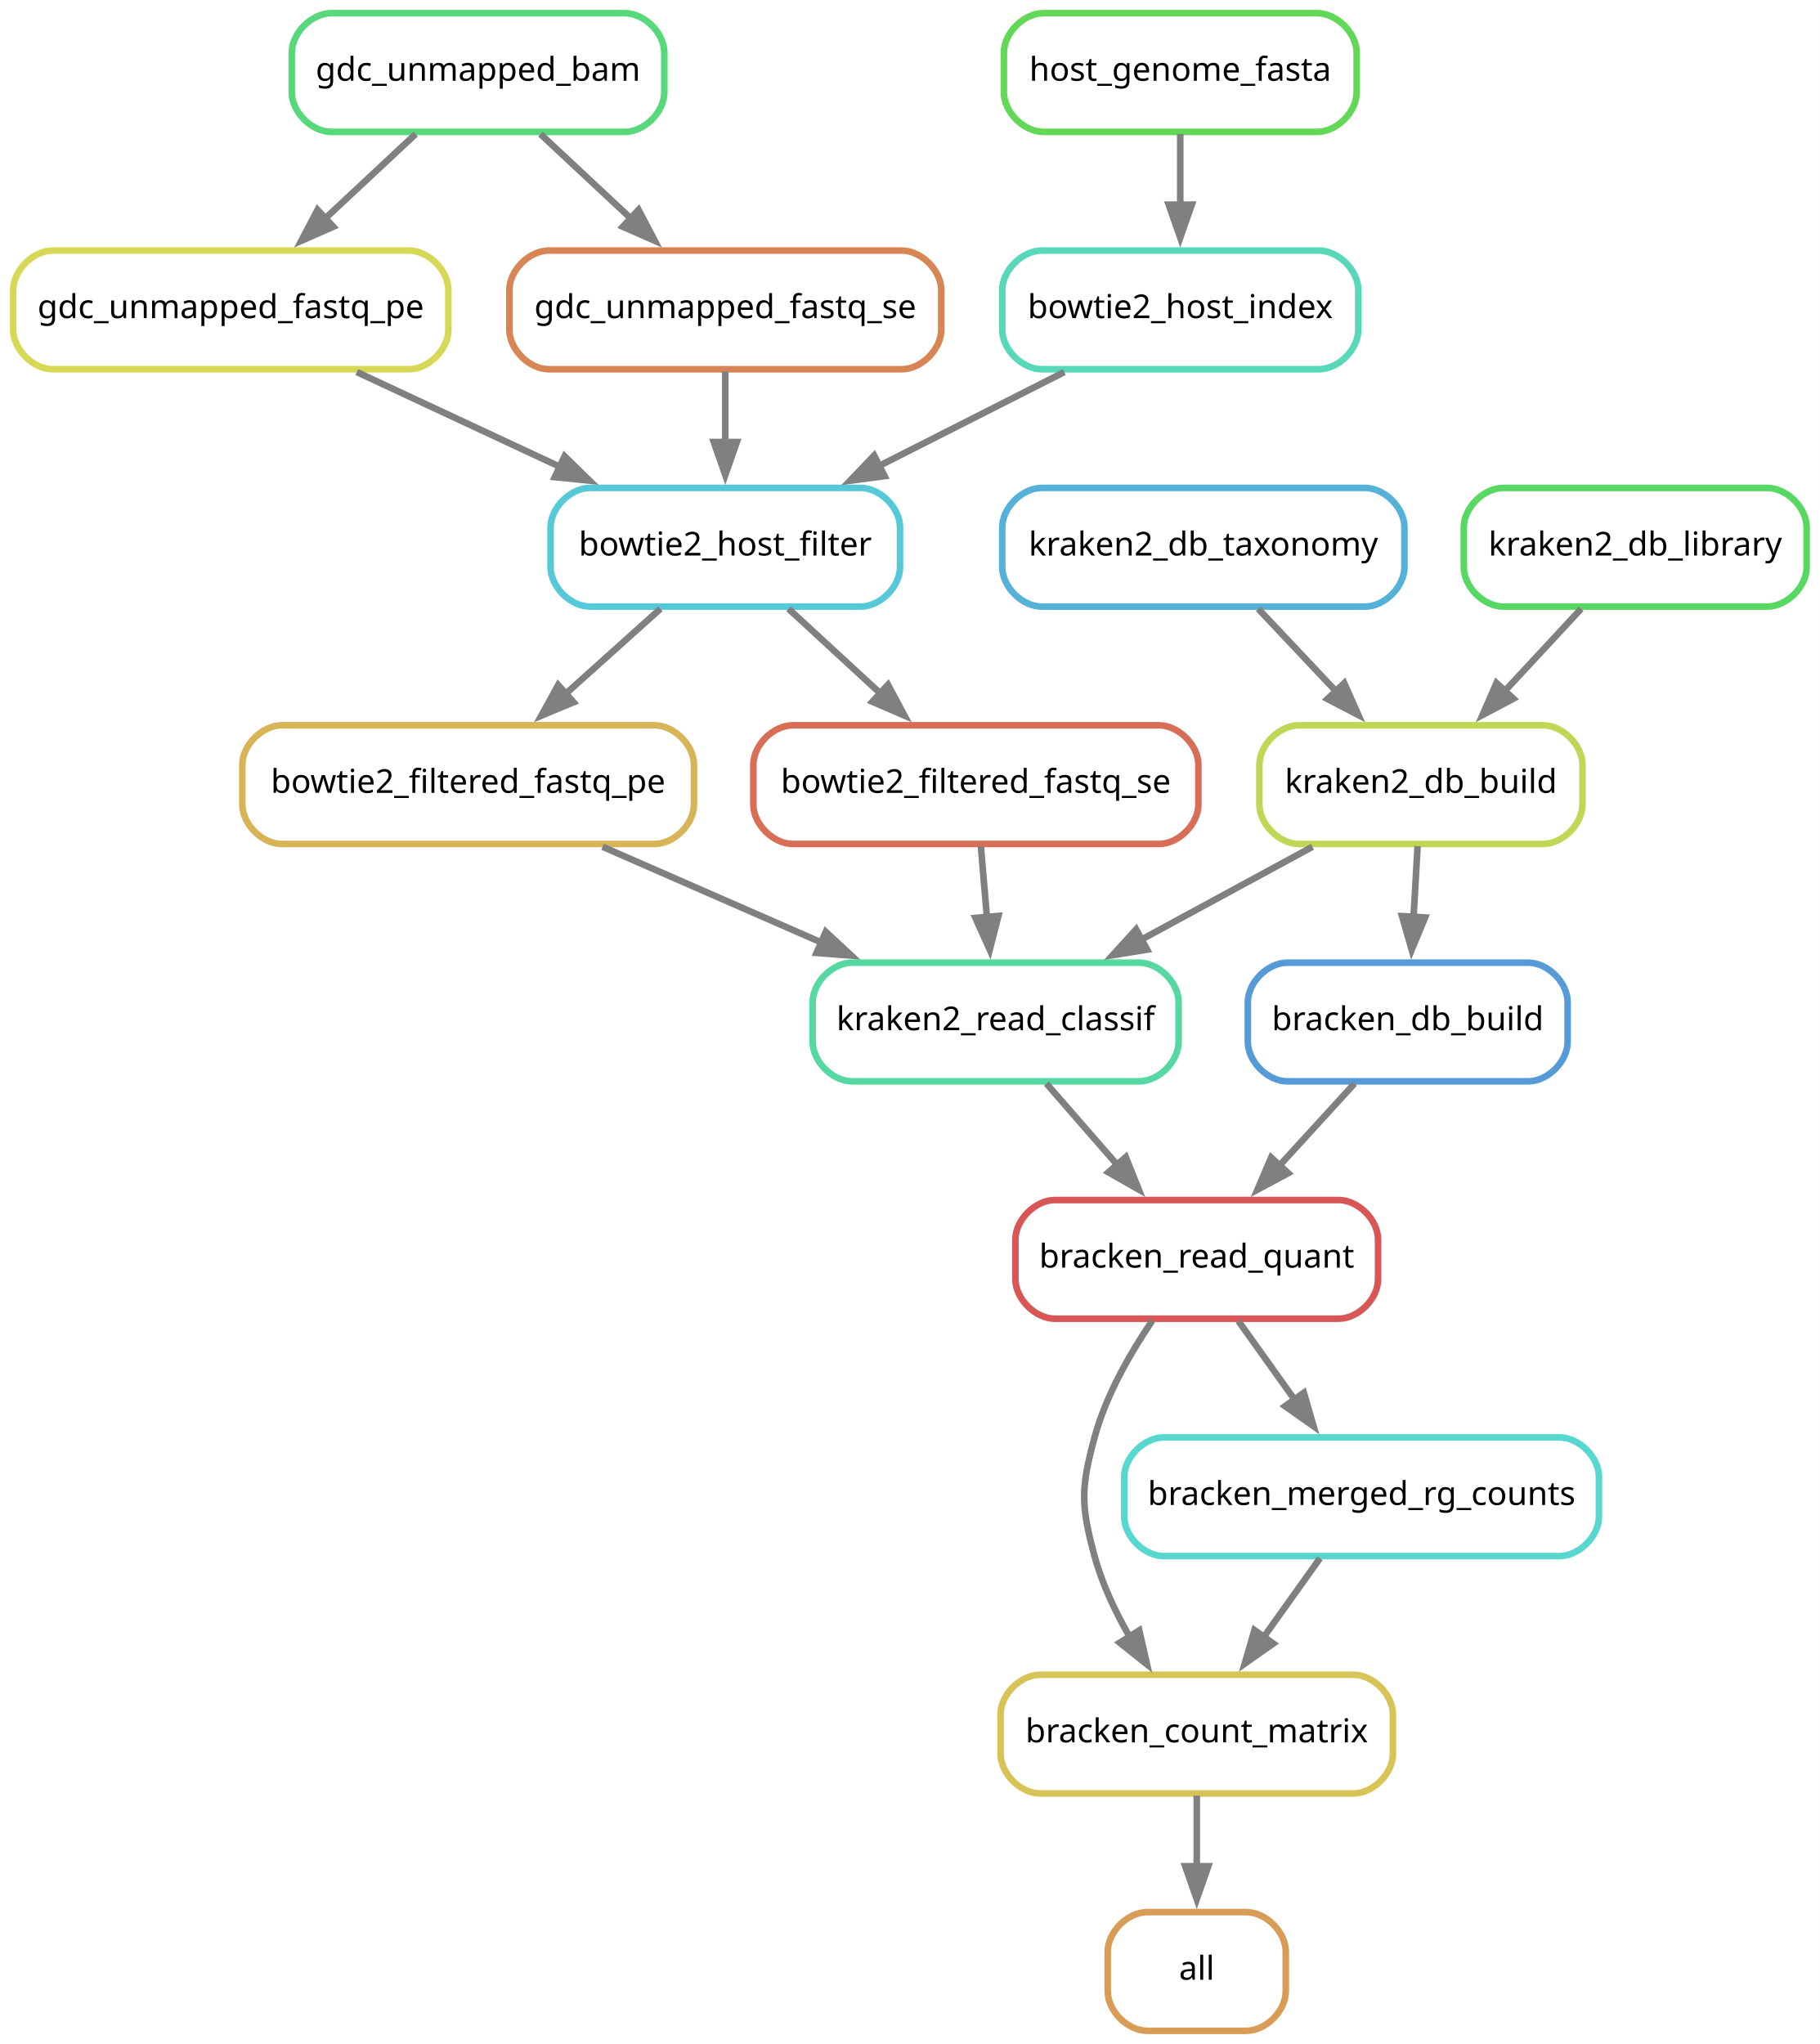
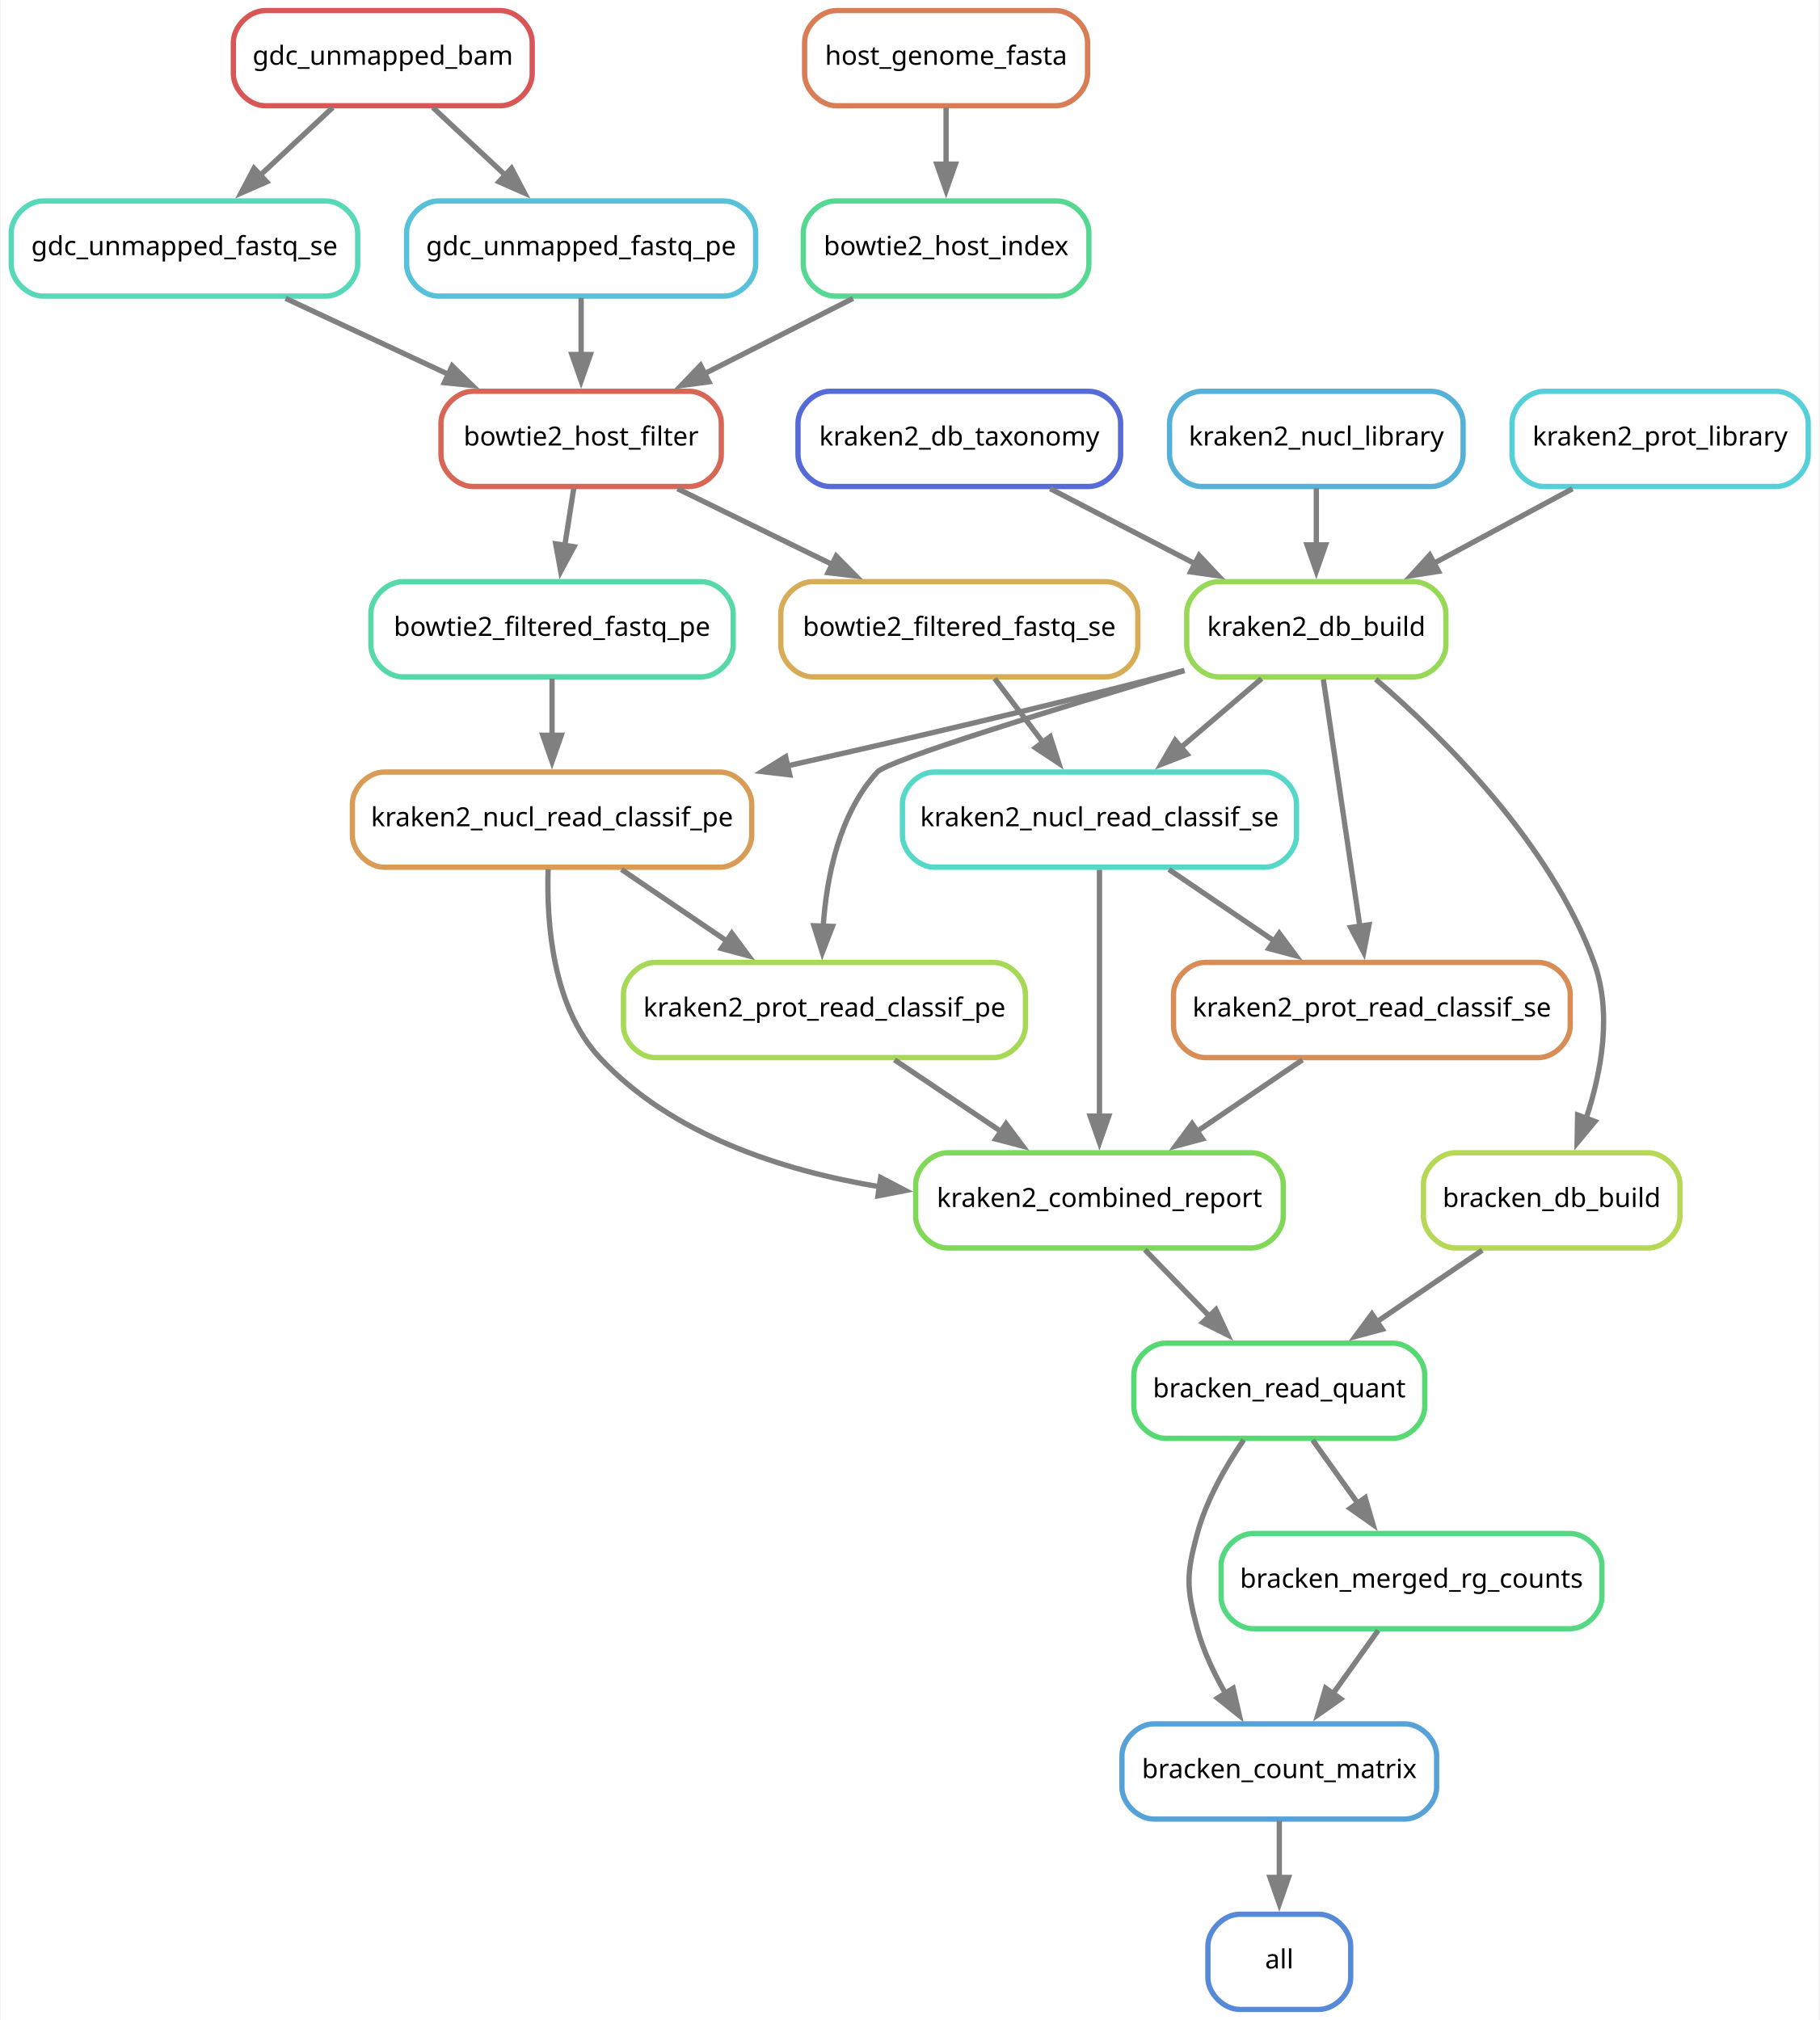
- <svg xmlns="http://www.w3.org/2000/svg" width="552pt" height="620pt" viewBox="0.00 0.00 552.00 620.00">
-   <g id="graph0" class="graph" transform="scale(1 1) rotate(0) translate(4 616)">
-     <polygon fill="white" stroke="none" points="-4,4 -4,-616 548,-616 548,4 -4,4" />
+ <svg xmlns="http://www.w3.org/2000/svg" width="688pt" height="764pt" viewBox="0.00 0.00 687.50 764.00">
+   <g id="graph0" class="graph" transform="scale(1 1) rotate(0) translate(4 760)">
+     <polygon fill="white" stroke="none" points="-4,4 -4,-760 683.5,-760 683.5,4 -4,4" />
    <g id="node1" class="node">
-       <path fill="none" stroke="#d89c56" stroke-width="2" d="M374,-36C374,-36 344,-36 344,-36 338,-36 332,-30 332,-24 332,-24 332,-12 332,-12 332,-6 338,0 344,0 344,0 374,0 374,0 380,0 386,-6 386,-12 386,-12 386,-24 386,-24 386,-30 380,-36 374,-36" />
-       <text text-anchor="middle" x="359" y="-15.5" font-family="sans" font-size="10.00">all</text>
+       <path fill="none" stroke="#568ad8" stroke-width="2" d="M494.5,-36C494.5,-36 464.5,-36 464.5,-36 458.5,-36 452.5,-30 452.5,-24 452.5,-24 452.5,-12 452.5,-12 452.5,-6 458.5,0 464.5,0 464.5,0 494.5,0 494.5,0 500.5,0 506.5,-6 506.5,-12 506.5,-12 506.5,-24 506.5,-24 506.5,-30 500.5,-36 494.5,-36" />
+       <text text-anchor="middle" x="479.5" y="-15.5" font-family="sans" font-size="10.00">all</text>
    </g>
    <g id="node2" class="node">
-       <path fill="none" stroke="#d8c356" stroke-width="2" d="M406.5,-108C406.5,-108 311.5,-108 311.5,-108 305.5,-108 299.5,-102 299.5,-96 299.5,-96 299.5,-84 299.5,-84 299.5,-78 305.5,-72 311.5,-72 311.5,-72 406.5,-72 406.5,-72 412.5,-72 418.5,-78 418.5,-84 418.5,-84 418.5,-96 418.5,-96 418.5,-102 412.5,-108 406.5,-108" />
-       <text text-anchor="middle" x="359" y="-87.5" font-family="sans" font-size="10.00">bracken_count_matrix</text>
+       <path fill="none" stroke="#56a2d8" stroke-width="2" d="M527,-108C527,-108 432,-108 432,-108 426,-108 420,-102 420,-96 420,-96 420,-84 420,-84 420,-78 426,-72 432,-72 432,-72 527,-72 527,-72 533,-72 539,-78 539,-84 539,-84 539,-96 539,-96 539,-102 533,-108 527,-108" />
+       <text text-anchor="middle" x="479.5" y="-87.5" font-family="sans" font-size="10.00">bracken_count_matrix</text>
    </g>
    <g id="edge1" class="edge">
-       <path fill="none" stroke="grey" stroke-width="2" d="M359,-71.34C359,-64.75 359,-57.08 359,-49.67" />
-       <polygon fill="grey" stroke="grey" stroke-width="2" points="362.5,-49.93 359,-39.93 355.5,-49.93 362.5,-49.93" />
+       <path fill="none" stroke="grey" stroke-width="2" d="M479.5,-71.34C479.5,-64.75 479.5,-57.08 479.5,-49.67" />
+       <polygon fill="grey" stroke="grey" stroke-width="2" points="483,-49.93 479.5,-39.93 476,-49.93 483,-49.93" />
    </g>
    <g id="node3" class="node">
-       <path fill="none" stroke="#d85656" stroke-width="2" d="M402,-252C402,-252 316,-252 316,-252 310,-252 304,-246 304,-240 304,-240 304,-228 304,-228 304,-222 310,-216 316,-216 316,-216 402,-216 402,-216 408,-216 414,-222 414,-228 414,-228 414,-240 414,-240 414,-246 408,-252 402,-252" />
-       <text text-anchor="middle" x="359" y="-231.5" font-family="sans" font-size="10.00">bracken_read_quant</text>
+       <path fill="none" stroke="#56d873" stroke-width="2" d="M522.5,-252C522.5,-252 436.5,-252 436.5,-252 430.5,-252 424.5,-246 424.5,-240 424.5,-240 424.5,-228 424.5,-228 424.5,-222 430.5,-216 436.5,-216 436.5,-216 522.5,-216 522.5,-216 528.5,-216 534.5,-222 534.5,-228 534.5,-228 534.5,-240 534.5,-240 534.5,-246 528.5,-252 522.5,-252" />
+       <text text-anchor="middle" x="479.5" y="-231.5" font-family="sans" font-size="10.00">bracken_read_quant</text>
    </g>
    <g id="edge3" class="edge">
-       <path fill="none" stroke="grey" stroke-width="2" d="M345.53,-215.43C338.84,-205.59 331.46,-192.76 328,-180 323.82,-164.56 323.82,-159.44 328,-144 330.3,-135.53 334.32,-127.02 338.73,-119.38" />
-       <polygon fill="grey" stroke="grey" stroke-width="2" points="341.56,-121.46 343.92,-111.13 335.63,-117.73 341.56,-121.46" />
+       <path fill="none" stroke="grey" stroke-width="2" d="M466.03,-215.43C459.34,-205.59 451.96,-192.76 448.5,-180 444.32,-164.56 444.32,-159.44 448.5,-144 450.8,-135.53 454.82,-127.02 459.23,-119.38" />
+       <polygon fill="grey" stroke="grey" stroke-width="2" points="462.06,-121.46 464.42,-111.13 456.13,-117.73 462.06,-121.46" />
+     </g>
+     <g id="node22" class="node">
+       <path fill="none" stroke="#56d882" stroke-width="2" d="M589.5,-180C589.5,-180 469.5,-180 469.5,-180 463.5,-180 457.5,-174 457.5,-168 457.5,-168 457.5,-156 457.5,-156 457.5,-150 463.5,-144 469.5,-144 469.5,-144 589.5,-144 589.5,-144 595.5,-144 601.5,-150 601.5,-156 601.5,-156 601.5,-168 601.5,-168 601.5,-174 595.5,-180 589.5,-180" />
+       <text text-anchor="middle" x="529.5" y="-159.5" font-family="sans" font-size="10.00">bracken_merged_rg_counts</text>
+     </g>
+     <g id="edge30" class="edge">
+       <path fill="none" stroke="grey" stroke-width="2" d="M492.12,-215.34C497.29,-208.1 503.41,-199.53 509.18,-191.45" />
+       <polygon fill="grey" stroke="grey" stroke-width="2" points="511.99,-193.54 514.95,-183.37 506.29,-189.47 511.99,-193.54" />
+     </g>
+     <g id="node4" class="node">
+       <path fill="none" stroke="#80d856" stroke-width="2" d="M469,-324C469,-324 354,-324 354,-324 348,-324 342,-318 342,-312 342,-312 342,-300 342,-300 342,-294 348,-288 354,-288 354,-288 469,-288 469,-288 475,-288 481,-294 481,-300 481,-300 481,-312 481,-312 481,-318 475,-324 469,-324" />
+       <text text-anchor="middle" x="411.5" y="-303.5" font-family="sans" font-size="10.00">kraken2_combined_report</text>
+     </g>
+     <g id="edge5" class="edge">
+       <path fill="none" stroke="grey" stroke-width="2" d="M428.66,-287.34C436.09,-279.69 444.96,-270.56 453.19,-262.08" />
+       <polygon fill="grey" stroke="grey" stroke-width="2" points="455.54,-264.68 460,-255.07 450.52,-259.81 455.54,-264.68" />
+     </g>
+     <g id="node5" class="node">
+       <path fill="none" stroke="#d89c56" stroke-width="2" d="M268,-468C268,-468 141,-468 141,-468 135,-468 129,-462 129,-456 129,-456 129,-444 129,-444 129,-438 135,-432 141,-432 141,-432 268,-432 268,-432 274,-432 280,-438 280,-444 280,-444 280,-456 280,-456 280,-462 274,-468 268,-468" />
+       <text text-anchor="middle" x="204.5" y="-447.5" font-family="sans" font-size="10.00">kraken2_nucl_read_classif_pe</text>
+     </g>
+     <g id="edge6" class="edge">
+       <path fill="none" stroke="grey" stroke-width="2" d="M203.02,-431.2C202.38,-411.29 204.58,-379.29 222.5,-360 249.59,-330.84 291.3,-317.25 328.65,-311.1" />
+       <polygon fill="grey" stroke="grey" stroke-width="2" points="328.74,-314.63 338.13,-309.72 327.73,-307.7 328.74,-314.63" />
+     </g>
+     <g id="node15" class="node">
+       <path fill="none" stroke="#a7d856" stroke-width="2" d="M371.5,-396C371.5,-396 243.5,-396 243.5,-396 237.5,-396 231.5,-390 231.5,-384 231.5,-384 231.5,-372 231.5,-372 231.5,-366 237.5,-360 243.5,-360 243.5,-360 371.5,-360 371.5,-360 377.5,-360 383.5,-366 383.5,-372 383.5,-372 383.5,-384 383.5,-384 383.5,-390 377.5,-396 371.5,-396" />
+       <text text-anchor="middle" x="307.5" y="-375.5" font-family="sans" font-size="10.00">kraken2_prot_read_classif_pe</text>
+     </g>
+     <g id="edge21" class="edge">
+       <path fill="none" stroke="grey" stroke-width="2" d="M230.76,-431.15C242.86,-422.93 257.44,-413.02 270.63,-404.06" />
+       <polygon fill="grey" stroke="grey" stroke-width="2" points="272.48,-407.03 278.79,-398.51 268.55,-401.24 272.48,-407.03" />
+     </g>
+     <g id="node6" class="node">
+       <path fill="none" stroke="#56d8a9" stroke-width="2" d="M261,-540C261,-540 148,-540 148,-540 142,-540 136,-534 136,-528 136,-528 136,-516 136,-516 136,-510 142,-504 148,-504 148,-504 261,-504 261,-504 267,-504 273,-510 273,-516 273,-516 273,-528 273,-528 273,-534 267,-540 261,-540" />
+       <text text-anchor="middle" x="204.5" y="-519.5" font-family="sans" font-size="10.00">bowtie2_filtered_fastq_pe</text>
+     </g>
+     <g id="edge10" class="edge">
+       <path fill="none" stroke="grey" stroke-width="2" d="M204.5,-503.34C204.5,-496.75 204.5,-489.08 204.5,-481.67" />
+       <polygon fill="grey" stroke="grey" stroke-width="2" points="208,-481.93 204.5,-471.93 201,-481.93 208,-481.93" />
+     </g>
+     <g id="node7" class="node">
+       <path fill="none" stroke="#d86656" stroke-width="2" d="M256.5,-612C256.5,-612 174.5,-612 174.5,-612 168.5,-612 162.5,-606 162.5,-600 162.5,-600 162.5,-588 162.5,-588 162.5,-582 168.5,-576 174.5,-576 174.5,-576 256.5,-576 256.5,-576 262.5,-576 268.5,-582 268.5,-588 268.5,-588 268.5,-600 268.5,-600 268.5,-606 262.5,-612 256.5,-612" />
+       <text text-anchor="middle" x="215.5" y="-591.5" font-family="sans" font-size="10.00">bowtie2_host_filter</text>
+     </g>
+     <g id="edge12" class="edge">
+       <path fill="none" stroke="grey" stroke-width="2" d="M212.72,-575.34C211.69,-568.75 210.48,-561.08 209.32,-553.67" />
+       <polygon fill="grey" stroke="grey" stroke-width="2" points="212.79,-553.23 207.78,-543.89 205.88,-554.31 212.79,-553.23" />
+     </g>
+     <g id="node19" class="node">
+       <path fill="none" stroke="#d8ac56" stroke-width="2" d="M414,-540C414,-540 303,-540 303,-540 297,-540 291,-534 291,-528 291,-528 291,-516 291,-516 291,-510 297,-504 303,-504 303,-504 414,-504 414,-504 420,-504 426,-510 426,-516 426,-516 426,-528 426,-528 426,-534 420,-540 414,-540" />
+       <text text-anchor="middle" x="358.5" y="-519.5" font-family="sans" font-size="10.00">bowtie2_filtered_fastq_se</text>
+     </g>
+     <g id="edge26" class="edge">
+       <path fill="none" stroke="grey" stroke-width="2" d="M251.95,-575.15C269.77,-566.43 291.45,-555.82 310.58,-546.46" />
+       <polygon fill="grey" stroke="grey" stroke-width="2" points="311.95,-549.68 319.39,-542.14 308.87,-543.4 311.95,-549.68" />
+     </g>
+     <g id="node8" class="node">
+       <path fill="none" stroke="#56c1d8" stroke-width="2" d="M269.5,-684C269.5,-684 161.5,-684 161.5,-684 155.5,-684 149.5,-678 149.5,-672 149.5,-672 149.5,-660 149.5,-660 149.5,-654 155.5,-648 161.5,-648 161.5,-648 269.5,-648 269.5,-648 275.5,-648 281.5,-654 281.5,-660 281.5,-660 281.5,-672 281.5,-672 281.5,-678 275.5,-684 269.5,-684" />
+       <text text-anchor="middle" x="215.5" y="-663.5" font-family="sans" font-size="10.00">gdc_unmapped_fastq_pe</text>
+     </g>
+     <g id="edge15" class="edge">
+       <path fill="none" stroke="grey" stroke-width="2" d="M215.5,-647.34C215.5,-640.75 215.5,-633.08 215.5,-625.67" />
+       <polygon fill="grey" stroke="grey" stroke-width="2" points="219,-625.93 215.5,-615.93 212,-625.93 219,-625.93" />
+     </g>
+     <g id="node9" class="node">
+       <path fill="none" stroke="#d85656" stroke-width="2" d="M185,-756C185,-756 96,-756 96,-756 90,-756 84,-750 84,-744 84,-744 84,-732 84,-732 84,-726 90,-720 96,-720 96,-720 185,-720 185,-720 191,-720 197,-726 197,-732 197,-732 197,-744 197,-744 197,-750 191,-756 185,-756" />
+       <text text-anchor="middle" x="140.5" y="-735.5" font-family="sans" font-size="10.00">gdc_unmapped_bam</text>
+     </g>
+     <g id="edge16" class="edge">
+       <path fill="none" stroke="grey" stroke-width="2" d="M159.43,-719.34C167.8,-711.52 177.83,-702.16 187.07,-693.53" />
+       <polygon fill="grey" stroke="grey" stroke-width="2" points="189.18,-696.35 194.11,-686.97 184.41,-691.23 189.18,-696.35" />
+     </g>
+     <g id="node20" class="node">
+       <path fill="none" stroke="#56d8b9" stroke-width="2" d="M119,-684C119,-684 12,-684 12,-684 6,-684 0,-678 0,-672 0,-672 0,-660 0,-660 0,-654 6,-648 12,-648 12,-648 119,-648 119,-648 125,-648 131,-654 131,-660 131,-660 131,-672 131,-672 131,-678 125,-684 119,-684" />
+       <text text-anchor="middle" x="65.5" y="-663.5" font-family="sans" font-size="10.00">gdc_unmapped_fastq_se</text>
+     </g>
+     <g id="edge27" class="edge">
+       <path fill="none" stroke="grey" stroke-width="2" d="M121.57,-719.34C113.2,-711.52 103.17,-702.16 93.93,-693.53" />
+       <polygon fill="grey" stroke="grey" stroke-width="2" points="96.59,-691.23 86.89,-686.97 91.82,-696.35 96.59,-691.23" />
+     </g>
+     <g id="node10" class="node">
+       <path fill="none" stroke="#56d892" stroke-width="2" d="M395.5,-684C395.5,-684 311.5,-684 311.5,-684 305.5,-684 299.5,-678 299.5,-672 299.5,-672 299.5,-660 299.5,-660 299.5,-654 305.5,-648 311.5,-648 311.5,-648 395.5,-648 395.5,-648 401.5,-648 407.5,-654 407.5,-660 407.5,-660 407.5,-672 407.5,-672 407.5,-678 401.5,-684 395.5,-684" />
+       <text text-anchor="middle" x="353.5" y="-663.5" font-family="sans" font-size="10.00">bowtie2_host_index</text>
+     </g>
+     <g id="edge13" class="edge">
+       <path fill="none" stroke="grey" stroke-width="2" d="M318.32,-647.15C301.21,-638.47 280.41,-627.92 262,-618.59" />
+       <polygon fill="grey" stroke="grey" stroke-width="2" points="263.82,-615.58 253.32,-614.18 260.65,-621.83 263.82,-615.58" />
+     </g>
+     <g id="node11" class="node">
+       <path fill="none" stroke="#d87d56" stroke-width="2" d="M395,-756C395,-756 312,-756 312,-756 306,-756 300,-750 300,-744 300,-744 300,-732 300,-732 300,-726 306,-720 312,-720 312,-720 395,-720 395,-720 401,-720 407,-726 407,-732 407,-732 407,-744 407,-744 407,-750 401,-756 395,-756" />
+       <text text-anchor="middle" x="353.5" y="-735.5" font-family="sans" font-size="10.00">host_genome_fasta</text>
+     </g>
+     <g id="edge17" class="edge">
+       <path fill="none" stroke="grey" stroke-width="2" d="M353.5,-719.34C353.5,-712.75 353.5,-705.08 353.5,-697.67" />
+       <polygon fill="grey" stroke="grey" stroke-width="2" points="357,-697.93 353.5,-687.93 350,-697.93 357,-697.93" />
+     </g>
+     <g id="node12" class="node">
+       <path fill="none" stroke="#97d856" stroke-width="2" d="M530.5,-540C530.5,-540 456.5,-540 456.5,-540 450.5,-540 444.5,-534 444.5,-528 444.5,-528 444.5,-516 444.5,-516 444.5,-510 450.5,-504 456.5,-504 456.5,-504 530.5,-504 530.5,-504 536.5,-504 542.5,-510 542.5,-516 542.5,-516 542.5,-528 542.5,-528 542.5,-534 536.5,-540 530.5,-540" />
+       <text text-anchor="middle" x="493.5" y="-519.5" font-family="sans" font-size="10.00">kraken2_db_build</text>
+     </g>
+     <g id="edge11" class="edge">
+       <path fill="none" stroke="grey" stroke-width="2" d="M443.66,-506.43C440.56,-505.59 437.49,-504.78 434.5,-504 388.21,-492.01 336.32,-479.93 293.57,-470.35" />
+       <polygon fill="grey" stroke="grey" stroke-width="2" points="294.37,-466.94 283.85,-468.18 292.85,-473.77 294.37,-466.94" />
+     </g>
+     <g id="edge22" class="edge">
+       <path fill="none" stroke="grey" stroke-width="2" d="M443.59,-506.38C396.21,-492.3 331.61,-472.49 327.5,-468 313.13,-452.3 308.33,-428.56 307.02,-409.55" />
+       <polygon fill="grey" stroke="grey" stroke-width="2" points="310.53,-409.62 306.7,-399.74 303.53,-409.86 310.53,-409.62" />
    </g>
    <g id="node17" class="node">
-       <path fill="none" stroke="#56d8d0" stroke-width="2" d="M469,-180C469,-180 349,-180 349,-180 343,-180 337,-174 337,-168 337,-168 337,-156 337,-156 337,-150 343,-144 349,-144 349,-144 469,-144 469,-144 475,-144 481,-150 481,-156 481,-156 481,-168 481,-168 481,-174 475,-180 469,-180" />
-       <text text-anchor="middle" x="409" y="-159.5" font-family="sans" font-size="10.00">bracken_merged_rg_counts</text>
+       <path fill="none" stroke="#b6d856" stroke-width="2" d="M619,-324C619,-324 546,-324 546,-324 540,-324 534,-318 534,-312 534,-312 534,-300 534,-300 534,-294 540,-288 546,-288 546,-288 619,-288 619,-288 625,-288 631,-294 631,-300 631,-300 631,-312 631,-312 631,-318 625,-324 619,-324" />
+       <text text-anchor="middle" x="582.5" y="-303.5" font-family="sans" font-size="10.00">bracken_db_build</text>
+     </g>
+     <g id="edge23" class="edge">
+       <path fill="none" stroke="grey" stroke-width="2" d="M515.96,-503.1C541.6,-481.06 582.11,-441 598.5,-396 605.43,-376.98 601.32,-354.55 595.53,-336.96" />
+       <polygon fill="grey" stroke="grey" stroke-width="2" points="598.86,-335.86 592.1,-327.7 592.3,-338.29 598.86,-335.86" />
+     </g>
+     <g id="node18" class="node">
+       <path fill="none" stroke="#56d8c9" stroke-width="2" d="M474,-468C474,-468 349,-468 349,-468 343,-468 337,-462 337,-456 337,-456 337,-444 337,-444 337,-438 343,-432 349,-432 349,-432 474,-432 474,-432 480,-432 486,-438 486,-444 486,-444 486,-456 486,-456 486,-462 480,-468 474,-468" />
+       <text text-anchor="middle" x="411.5" y="-447.5" font-family="sans" font-size="10.00">kraken2_nucl_read_classif_se</text>
+     </g>
+     <g id="edge24" class="edge">
+       <path fill="none" stroke="grey" stroke-width="2" d="M472.81,-503.34C463.56,-495.44 452.46,-485.96 442.26,-477.26" />
+       <polygon fill="grey" stroke="grey" stroke-width="2" points="444.65,-474.7 434.77,-470.87 440.11,-480.02 444.65,-474.7" />
+     </g>
+     <g id="node21" class="node">
+       <path fill="none" stroke="#d88d56" stroke-width="2" d="M577.5,-396C577.5,-396 451.5,-396 451.5,-396 445.5,-396 439.5,-390 439.5,-384 439.5,-384 439.5,-372 439.5,-372 439.5,-366 445.5,-360 451.5,-360 451.5,-360 577.5,-360 577.5,-360 583.5,-360 589.5,-366 589.5,-372 589.5,-372 589.5,-384 589.5,-384 589.5,-390 583.5,-396 577.5,-396" />
+       <text text-anchor="middle" x="514.5" y="-375.5" font-family="sans" font-size="10.00">kraken2_prot_read_classif_se</text>
+     </g>
+     <g id="edge28" class="edge">
+       <path fill="none" stroke="grey" stroke-width="2" d="M496.16,-503.02C499.63,-479.54 505.76,-438.11 509.97,-409.64" />
+       <polygon fill="grey" stroke="grey" stroke-width="2" points="513.42,-410.24 511.42,-399.83 506.49,-409.21 513.42,-410.24" />
+     </g>
+     <g id="node13" class="node">
+       <path fill="none" stroke="#566bd8" stroke-width="2" d="M407.5,-612C407.5,-612 309.5,-612 309.5,-612 303.5,-612 297.5,-606 297.5,-600 297.5,-600 297.5,-588 297.5,-588 297.5,-582 303.5,-576 309.5,-576 309.5,-576 407.5,-576 407.5,-576 413.5,-576 419.5,-582 419.5,-588 419.5,-588 419.5,-600 419.5,-600 419.5,-606 413.5,-612 407.5,-612" />
+       <text text-anchor="middle" x="358.5" y="-591.5" font-family="sans" font-size="10.00">kraken2_db_taxonomy</text>
+     </g>
+     <g id="edge18" class="edge">
+       <path fill="none" stroke="grey" stroke-width="2" d="M392.92,-575.15C409.58,-566.52 429.81,-556.02 447.75,-546.72" />
+       <polygon fill="grey" stroke="grey" stroke-width="2" points="449.19,-549.92 456.46,-542.21 445.97,-543.7 449.19,-549.92" />
+     </g>
+     <g id="node14" class="node">
+       <path fill="none" stroke="#56b1d8" stroke-width="2" d="M537,-612C537,-612 450,-612 450,-612 444,-612 438,-606 438,-600 438,-600 438,-588 438,-588 438,-582 444,-576 450,-576 450,-576 537,-576 537,-576 543,-576 549,-582 549,-588 549,-588 549,-600 549,-600 549,-606 543,-612 537,-612" />
+       <text text-anchor="middle" x="493.5" y="-591.5" font-family="sans" font-size="10.00">kraken2_nucl_library</text>
    </g>
    <g id="edge20" class="edge">
-       <path fill="none" stroke="grey" stroke-width="2" d="M371.62,-215.34C376.79,-208.1 382.91,-199.53 388.68,-191.45" />
-       <polygon fill="grey" stroke="grey" stroke-width="2" points="391.49,-193.54 394.45,-183.37 385.79,-189.47 391.49,-193.54" />
-     </g>
-     <g id="node4" class="node">
-       <path fill="none" stroke="#56d8a2" stroke-width="2" d="M341.5,-324C341.5,-324 254.5,-324 254.5,-324 248.5,-324 242.5,-318 242.5,-312 242.5,-312 242.5,-300 242.5,-300 242.5,-294 248.5,-288 254.5,-288 254.5,-288 341.5,-288 341.5,-288 347.5,-288 353.5,-294 353.5,-300 353.5,-300 353.5,-312 353.5,-312 353.5,-318 347.5,-324 341.5,-324" />
-       <text text-anchor="middle" x="298" y="-303.5" font-family="sans" font-size="10.00">kraken2_read_classif</text>
-     </g>
-     <g id="edge5" class="edge">
-       <path fill="none" stroke="grey" stroke-width="2" d="M313.39,-287.34C319.92,-279.85 327.67,-270.95 334.92,-262.63" />
-       <polygon fill="grey" stroke="grey" stroke-width="2" points="337.48,-265.02 341.41,-255.18 332.2,-260.42 337.48,-265.02" />
-     </g>
-     <g id="node5" class="node">
-       <path fill="none" stroke="#d8b456" stroke-width="2" d="M194.5,-396C194.5,-396 81.5,-396 81.5,-396 75.5,-396 69.5,-390 69.5,-384 69.5,-384 69.5,-372 69.5,-372 69.5,-366 75.5,-360 81.5,-360 81.5,-360 194.5,-360 194.5,-360 200.5,-360 206.5,-366 206.5,-372 206.5,-372 206.5,-384 206.5,-384 206.5,-390 200.5,-396 194.5,-396" />
-       <text text-anchor="middle" x="138" y="-375.5" font-family="sans" font-size="10.00">bowtie2_filtered_fastq_pe</text>
-     </g>
-     <g id="edge6" class="edge">
-       <path fill="none" stroke="grey" stroke-width="2" d="M178.79,-359.15C199.02,-350.3 223.7,-339.51 245.34,-330.04" />
-       <polygon fill="grey" stroke="grey" stroke-width="2" points="246.48,-333.36 254.23,-326.15 243.67,-326.95 246.48,-333.36" />
-     </g>
-     <g id="node6" class="node">
-       <path fill="none" stroke="#56c9d8" stroke-width="2" d="M257,-468C257,-468 175,-468 175,-468 169,-468 163,-462 163,-456 163,-456 163,-444 163,-444 163,-438 169,-432 175,-432 175,-432 257,-432 257,-432 263,-432 269,-438 269,-444 269,-444 269,-456 269,-456 269,-462 263,-468 257,-468" />
-       <text text-anchor="middle" x="216" y="-447.5" font-family="sans" font-size="10.00">bowtie2_host_filter</text>
+       <path fill="none" stroke="grey" stroke-width="2" d="M493.5,-575.34C493.5,-568.75 493.5,-561.08 493.5,-553.67" />
+       <polygon fill="grey" stroke="grey" stroke-width="2" points="497,-553.93 493.5,-543.93 490,-553.93 497,-553.93" />
+     </g>
+     <g id="edge8" class="edge">
+       <path fill="none" stroke="grey" stroke-width="2" d="M334.01,-359.15C346.24,-350.93 360.96,-341.02 374.27,-332.06" />
+       <polygon fill="grey" stroke="grey" stroke-width="2" points="376.18,-334.99 382.52,-326.5 372.27,-329.18 376.18,-334.99" />
+     </g>
+     <g id="node16" class="node">
+       <path fill="none" stroke="#56d0d8" stroke-width="2" d="M667.5,-612C667.5,-612 579.5,-612 579.5,-612 573.5,-612 567.5,-606 567.5,-600 567.5,-600 567.5,-588 567.5,-588 567.5,-582 573.5,-576 579.5,-576 579.5,-576 667.5,-576 667.5,-576 673.5,-576 679.5,-582 679.5,-588 679.5,-588 679.5,-600 679.5,-600 679.5,-606 673.5,-612 667.5,-612" />
+       <text text-anchor="middle" x="623.5" y="-591.5" font-family="sans" font-size="10.00">kraken2_prot_library</text>
+     </g>
+     <g id="edge19" class="edge">
+       <path fill="none" stroke="grey" stroke-width="2" d="M590.36,-575.15C574.47,-566.6 555.2,-556.22 538.05,-546.99" />
+       <polygon fill="grey" stroke="grey" stroke-width="2" points="539.71,-543.91 529.25,-542.25 536.39,-550.07 539.71,-543.91" />
+     </g>
+     <g id="edge4" class="edge">
+       <path fill="none" stroke="grey" stroke-width="2" d="M556.24,-287.15C544.14,-278.93 529.56,-269.02 516.37,-260.06" />
+       <polygon fill="grey" stroke="grey" stroke-width="2" points="518.45,-257.24 508.21,-254.51 514.52,-263.03 518.45,-257.24" />
    </g>
    <g id="edge9" class="edge">
-       <path fill="none" stroke="grey" stroke-width="2" d="M196.32,-431.34C187.61,-423.52 177.18,-414.16 167.57,-405.53" />
-       <polygon fill="grey" stroke="grey" stroke-width="2" points="169.98,-403 160.2,-398.92 165.31,-408.21 169.98,-403" />
-     </g>
-     <g id="node15" class="node">
-       <path fill="none" stroke="#d86e56" stroke-width="2" d="M347.5,-396C347.5,-396 236.5,-396 236.5,-396 230.5,-396 224.5,-390 224.5,-384 224.5,-384 224.5,-372 224.5,-372 224.5,-366 230.5,-360 236.5,-360 236.5,-360 347.5,-360 347.5,-360 353.5,-360 359.5,-366 359.5,-372 359.5,-372 359.5,-384 359.5,-384 359.5,-390 353.5,-396 347.5,-396" />
-       <text text-anchor="middle" x="292" y="-375.5" font-family="sans" font-size="10.00">bowtie2_filtered_fastq_se</text>
-     </g>
-     <g id="edge18" class="edge">
-       <path fill="none" stroke="grey" stroke-width="2" d="M235.18,-431.34C243.66,-423.52 253.82,-414.16 263.19,-405.53" />
-       <polygon fill="grey" stroke="grey" stroke-width="2" points="265.35,-408.3 270.34,-398.95 260.61,-403.15 265.35,-408.3" />
-     </g>
-     <g id="node7" class="node">
-       <path fill="none" stroke="#d6d856" stroke-width="2" d="M120,-540C120,-540 12,-540 12,-540 6,-540 0,-534 0,-528 0,-528 0,-516 0,-516 0,-510 6,-504 12,-504 12,-504 120,-504 120,-504 126,-504 132,-510 132,-516 132,-516 132,-528 132,-528 132,-534 126,-540 120,-540" />
-       <text text-anchor="middle" x="66" y="-519.5" font-family="sans" font-size="10.00">gdc_unmapped_fastq_pe</text>
-     </g>
-     <g id="edge11" class="edge">
-       <path fill="none" stroke="grey" stroke-width="2" d="M104.24,-503.15C122.94,-494.43 145.7,-483.81 165.79,-474.43" />
-       <polygon fill="grey" stroke="grey" stroke-width="2" points="167.25,-477.61 174.83,-470.21 164.28,-471.27 167.25,-477.61" />
-     </g>
-     <g id="node8" class="node">
-       <path fill="none" stroke="#56d87b" stroke-width="2" d="M185.5,-612C185.5,-612 96.5,-612 96.5,-612 90.5,-612 84.5,-606 84.5,-600 84.5,-600 84.5,-588 84.5,-588 84.5,-582 90.5,-576 96.5,-576 96.5,-576 185.5,-576 185.5,-576 191.5,-576 197.5,-582 197.5,-588 197.5,-588 197.5,-600 197.5,-600 197.5,-606 191.5,-612 185.5,-612" />
-       <text text-anchor="middle" x="141" y="-591.5" font-family="sans" font-size="10.00">gdc_unmapped_bam</text>
-     </g>
-     <g id="edge13" class="edge">
-       <path fill="none" stroke="grey" stroke-width="2" d="M122.07,-575.34C113.7,-567.52 103.67,-558.16 94.43,-549.53" />
-       <polygon fill="grey" stroke="grey" stroke-width="2" points="97.09,-547.23 87.39,-542.97 92.32,-552.35 97.09,-547.23" />
-     </g>
-     <g id="node16" class="node">
-       <path fill="none" stroke="#d88556" stroke-width="2" d="M269.5,-540C269.5,-540 162.5,-540 162.5,-540 156.5,-540 150.5,-534 150.5,-528 150.5,-528 150.5,-516 150.5,-516 150.5,-510 156.5,-504 162.5,-504 162.5,-504 269.5,-504 269.5,-504 275.5,-504 281.5,-510 281.5,-516 281.5,-516 281.5,-528 281.5,-528 281.5,-534 275.5,-540 269.5,-540" />
-       <text text-anchor="middle" x="216" y="-519.5" font-family="sans" font-size="10.00">gdc_unmapped_fastq_se</text>
-     </g>
-     <g id="edge19" class="edge">
-       <path fill="none" stroke="grey" stroke-width="2" d="M159.93,-575.34C168.3,-567.52 178.33,-558.16 187.57,-549.53" />
-       <polygon fill="grey" stroke="grey" stroke-width="2" points="189.68,-552.35 194.61,-542.97 184.91,-547.23 189.68,-552.35" />
-     </g>
-     <g id="node9" class="node">
-       <path fill="none" stroke="#56d8b9" stroke-width="2" d="M396,-540C396,-540 312,-540 312,-540 306,-540 300,-534 300,-528 300,-528 300,-516 300,-516 300,-510 306,-504 312,-504 312,-504 396,-504 396,-504 402,-504 408,-510 408,-516 408,-516 408,-528 408,-528 408,-534 402,-540 396,-540" />
-       <text text-anchor="middle" x="354" y="-519.5" font-family="sans" font-size="10.00">bowtie2_host_index</text>
-     </g>
-     <g id="edge10" class="edge">
-       <path fill="none" stroke="grey" stroke-width="2" d="M318.82,-503.15C301.71,-494.47 280.91,-483.92 262.5,-474.59" />
-       <polygon fill="grey" stroke="grey" stroke-width="2" points="264.32,-471.58 253.82,-470.18 261.15,-477.83 264.32,-471.58" />
-     </g>
-     <g id="node10" class="node">
-       <path fill="none" stroke="#61d856" stroke-width="2" d="M395.5,-612C395.5,-612 312.5,-612 312.5,-612 306.5,-612 300.5,-606 300.5,-600 300.5,-600 300.5,-588 300.5,-588 300.5,-582 306.5,-576 312.5,-576 312.5,-576 395.5,-576 395.5,-576 401.5,-576 407.5,-582 407.5,-588 407.5,-588 407.5,-600 407.5,-600 407.5,-606 401.5,-612 395.5,-612" />
-       <text text-anchor="middle" x="354" y="-591.5" font-family="sans" font-size="10.00">host_genome_fasta</text>
+       <path fill="none" stroke="grey" stroke-width="2" d="M411.5,-431.02C411.5,-407.54 411.5,-366.11 411.5,-337.64" />
+       <polygon fill="grey" stroke="grey" stroke-width="2" points="415,-337.87 411.5,-327.87 408,-337.87 415,-337.87" />
+     </g>
+     <g id="edge29" class="edge">
+       <path fill="none" stroke="grey" stroke-width="2" d="M437.76,-431.15C449.86,-422.93 464.44,-413.02 477.63,-404.06" />
+       <polygon fill="grey" stroke="grey" stroke-width="2" points="479.48,-407.03 485.79,-398.51 475.55,-401.24 479.48,-407.03" />
+     </g>
+     <g id="edge25" class="edge">
+       <path fill="none" stroke="grey" stroke-width="2" d="M371.87,-503.34C377.42,-496.01 383.99,-487.34 390.17,-479.18" />
+       <polygon fill="grey" stroke="grey" stroke-width="2" points="392.87,-481.4 396.12,-471.32 387.29,-477.18 392.87,-481.4" />
    </g>
    <g id="edge14" class="edge">
-       <path fill="none" stroke="grey" stroke-width="2" d="M354,-575.34C354,-568.75 354,-561.08 354,-553.67" />
-       <polygon fill="grey" stroke="grey" stroke-width="2" points="357.5,-553.93 354,-543.93 350.5,-553.93 357.5,-553.93" />
-     </g>
-     <g id="node11" class="node">
-       <path fill="none" stroke="#bed856" stroke-width="2" d="M464,-396C464,-396 390,-396 390,-396 384,-396 378,-390 378,-384 378,-384 378,-372 378,-372 378,-366 384,-360 390,-360 390,-360 464,-360 464,-360 470,-360 476,-366 476,-372 476,-372 476,-384 476,-384 476,-390 470,-396 464,-396" />
-       <text text-anchor="middle" x="427" y="-375.5" font-family="sans" font-size="10.00">kraken2_db_build</text>
-     </g>
-     <g id="edge8" class="edge">
-       <path fill="none" stroke="grey" stroke-width="2" d="M394.11,-359.15C378.34,-350.6 359.23,-340.22 342.21,-330.99" />
-       <polygon fill="grey" stroke="grey" stroke-width="2" points="343.95,-327.95 333.49,-326.26 340.61,-334.1 343.95,-327.95" />
-     </g>
-     <g id="node14" class="node">
-       <path fill="none" stroke="#569ad8" stroke-width="2" d="M459.5,-324C459.5,-324 386.5,-324 386.5,-324 380.5,-324 374.5,-318 374.5,-312 374.5,-312 374.5,-300 374.5,-300 374.5,-294 380.5,-288 386.5,-288 386.5,-288 459.5,-288 459.5,-288 465.5,-288 471.5,-294 471.5,-300 471.5,-300 471.5,-312 471.5,-312 471.5,-318 465.5,-324 459.5,-324" />
-       <text text-anchor="middle" x="423" y="-303.5" font-family="sans" font-size="10.00">bracken_db_build</text>
-     </g>
-     <g id="edge17" class="edge">
-       <path fill="none" stroke="grey" stroke-width="2" d="M425.99,-359.34C425.61,-352.75 425.18,-345.08 424.75,-337.67" />
-       <polygon fill="grey" stroke="grey" stroke-width="2" points="428.26,-337.71 424.2,-327.92 421.27,-338.11 428.26,-337.71" />
-     </g>
-     <g id="node12" class="node">
-       <path fill="none" stroke="#56b1d8" stroke-width="2" d="M410,-468C410,-468 312,-468 312,-468 306,-468 300,-462 300,-456 300,-456 300,-444 300,-444 300,-438 306,-432 312,-432 312,-432 410,-432 410,-432 416,-432 422,-438 422,-444 422,-444 422,-456 422,-456 422,-462 416,-468 410,-468" />
-       <text text-anchor="middle" x="361" y="-447.5" font-family="sans" font-size="10.00">kraken2_db_taxonomy</text>
-     </g>
-     <g id="edge16" class="edge">
-       <path fill="none" stroke="grey" stroke-width="2" d="M377.65,-431.34C384.79,-423.77 393.29,-414.75 401.21,-406.35" />
-       <polygon fill="grey" stroke="grey" stroke-width="2" points="403.73,-408.78 408.04,-399.1 398.64,-403.98 403.73,-408.78" />
-     </g>
-     <g id="node13" class="node">
-       <path fill="none" stroke="#56d863" stroke-width="2" d="M532,-468C532,-468 452,-468 452,-468 446,-468 440,-462 440,-456 440,-456 440,-444 440,-444 440,-438 446,-432 452,-432 452,-432 532,-432 532,-432 538,-432 544,-438 544,-444 544,-444 544,-456 544,-456 544,-462 538,-468 532,-468" />
-       <text text-anchor="middle" x="492" y="-447.5" font-family="sans" font-size="10.00">kraken2_db_library</text>
-     </g>
-     <g id="edge15" class="edge">
-       <path fill="none" stroke="grey" stroke-width="2" d="M475.6,-431.34C468.57,-423.77 460.2,-414.75 452.4,-406.35" />
-       <polygon fill="grey" stroke="grey" stroke-width="2" points="455.05,-404.07 445.68,-399.12 449.92,-408.83 455.05,-404.07" />
-     </g>
-     <g id="edge4" class="edge">
-       <path fill="none" stroke="grey" stroke-width="2" d="M406.85,-287.34C399.93,-279.77 391.69,-270.75 384.01,-262.35" />
-       <polygon fill="grey" stroke="grey" stroke-width="2" points="386.74,-260.15 377.41,-255.14 381.57,-264.88 386.74,-260.15" />
+       <path fill="none" stroke="grey" stroke-width="2" d="M103.74,-647.15C122.44,-638.43 145.2,-627.81 165.29,-618.43" />
+       <polygon fill="grey" stroke="grey" stroke-width="2" points="166.75,-621.61 174.33,-614.21 163.78,-615.27 166.75,-621.61" />
    </g>
    <g id="edge7" class="edge">
-       <path fill="none" stroke="grey" stroke-width="2" d="M293.51,-359.34C294.08,-352.75 294.74,-345.08 295.37,-337.67" />
-       <polygon fill="grey" stroke="grey" stroke-width="2" points="298.84,-338.18 296.21,-327.92 291.87,-337.58 298.84,-338.18" />
-     </g>
-     <g id="edge12" class="edge">
-       <path fill="none" stroke="grey" stroke-width="2" d="M216,-503.34C216,-496.75 216,-489.08 216,-481.67" />
-       <polygon fill="grey" stroke="grey" stroke-width="2" points="219.5,-481.93 216,-471.93 212.5,-481.93 219.5,-481.93" />
+       <path fill="none" stroke="grey" stroke-width="2" d="M488.24,-359.15C476.14,-350.93 461.56,-341.02 448.37,-332.06" />
+       <polygon fill="grey" stroke="grey" stroke-width="2" points="450.45,-329.24 440.21,-326.51 446.52,-335.03 450.45,-329.24" />
    </g>
    <g id="edge2" class="edge">
-       <path fill="none" stroke="grey" stroke-width="2" d="M396.38,-143.34C391.21,-136.1 385.09,-127.53 379.32,-119.45" />
-       <polygon fill="grey" stroke="grey" stroke-width="2" points="382.21,-117.47 373.55,-111.37 376.51,-121.54 382.21,-117.47" />
+       <path fill="none" stroke="grey" stroke-width="2" d="M516.88,-143.34C511.71,-136.1 505.59,-127.53 499.82,-119.45" />
+       <polygon fill="grey" stroke="grey" stroke-width="2" points="502.71,-117.47 494.05,-111.37 497.01,-121.54 502.71,-117.47" />
    </g>
  </g>
</svg>
